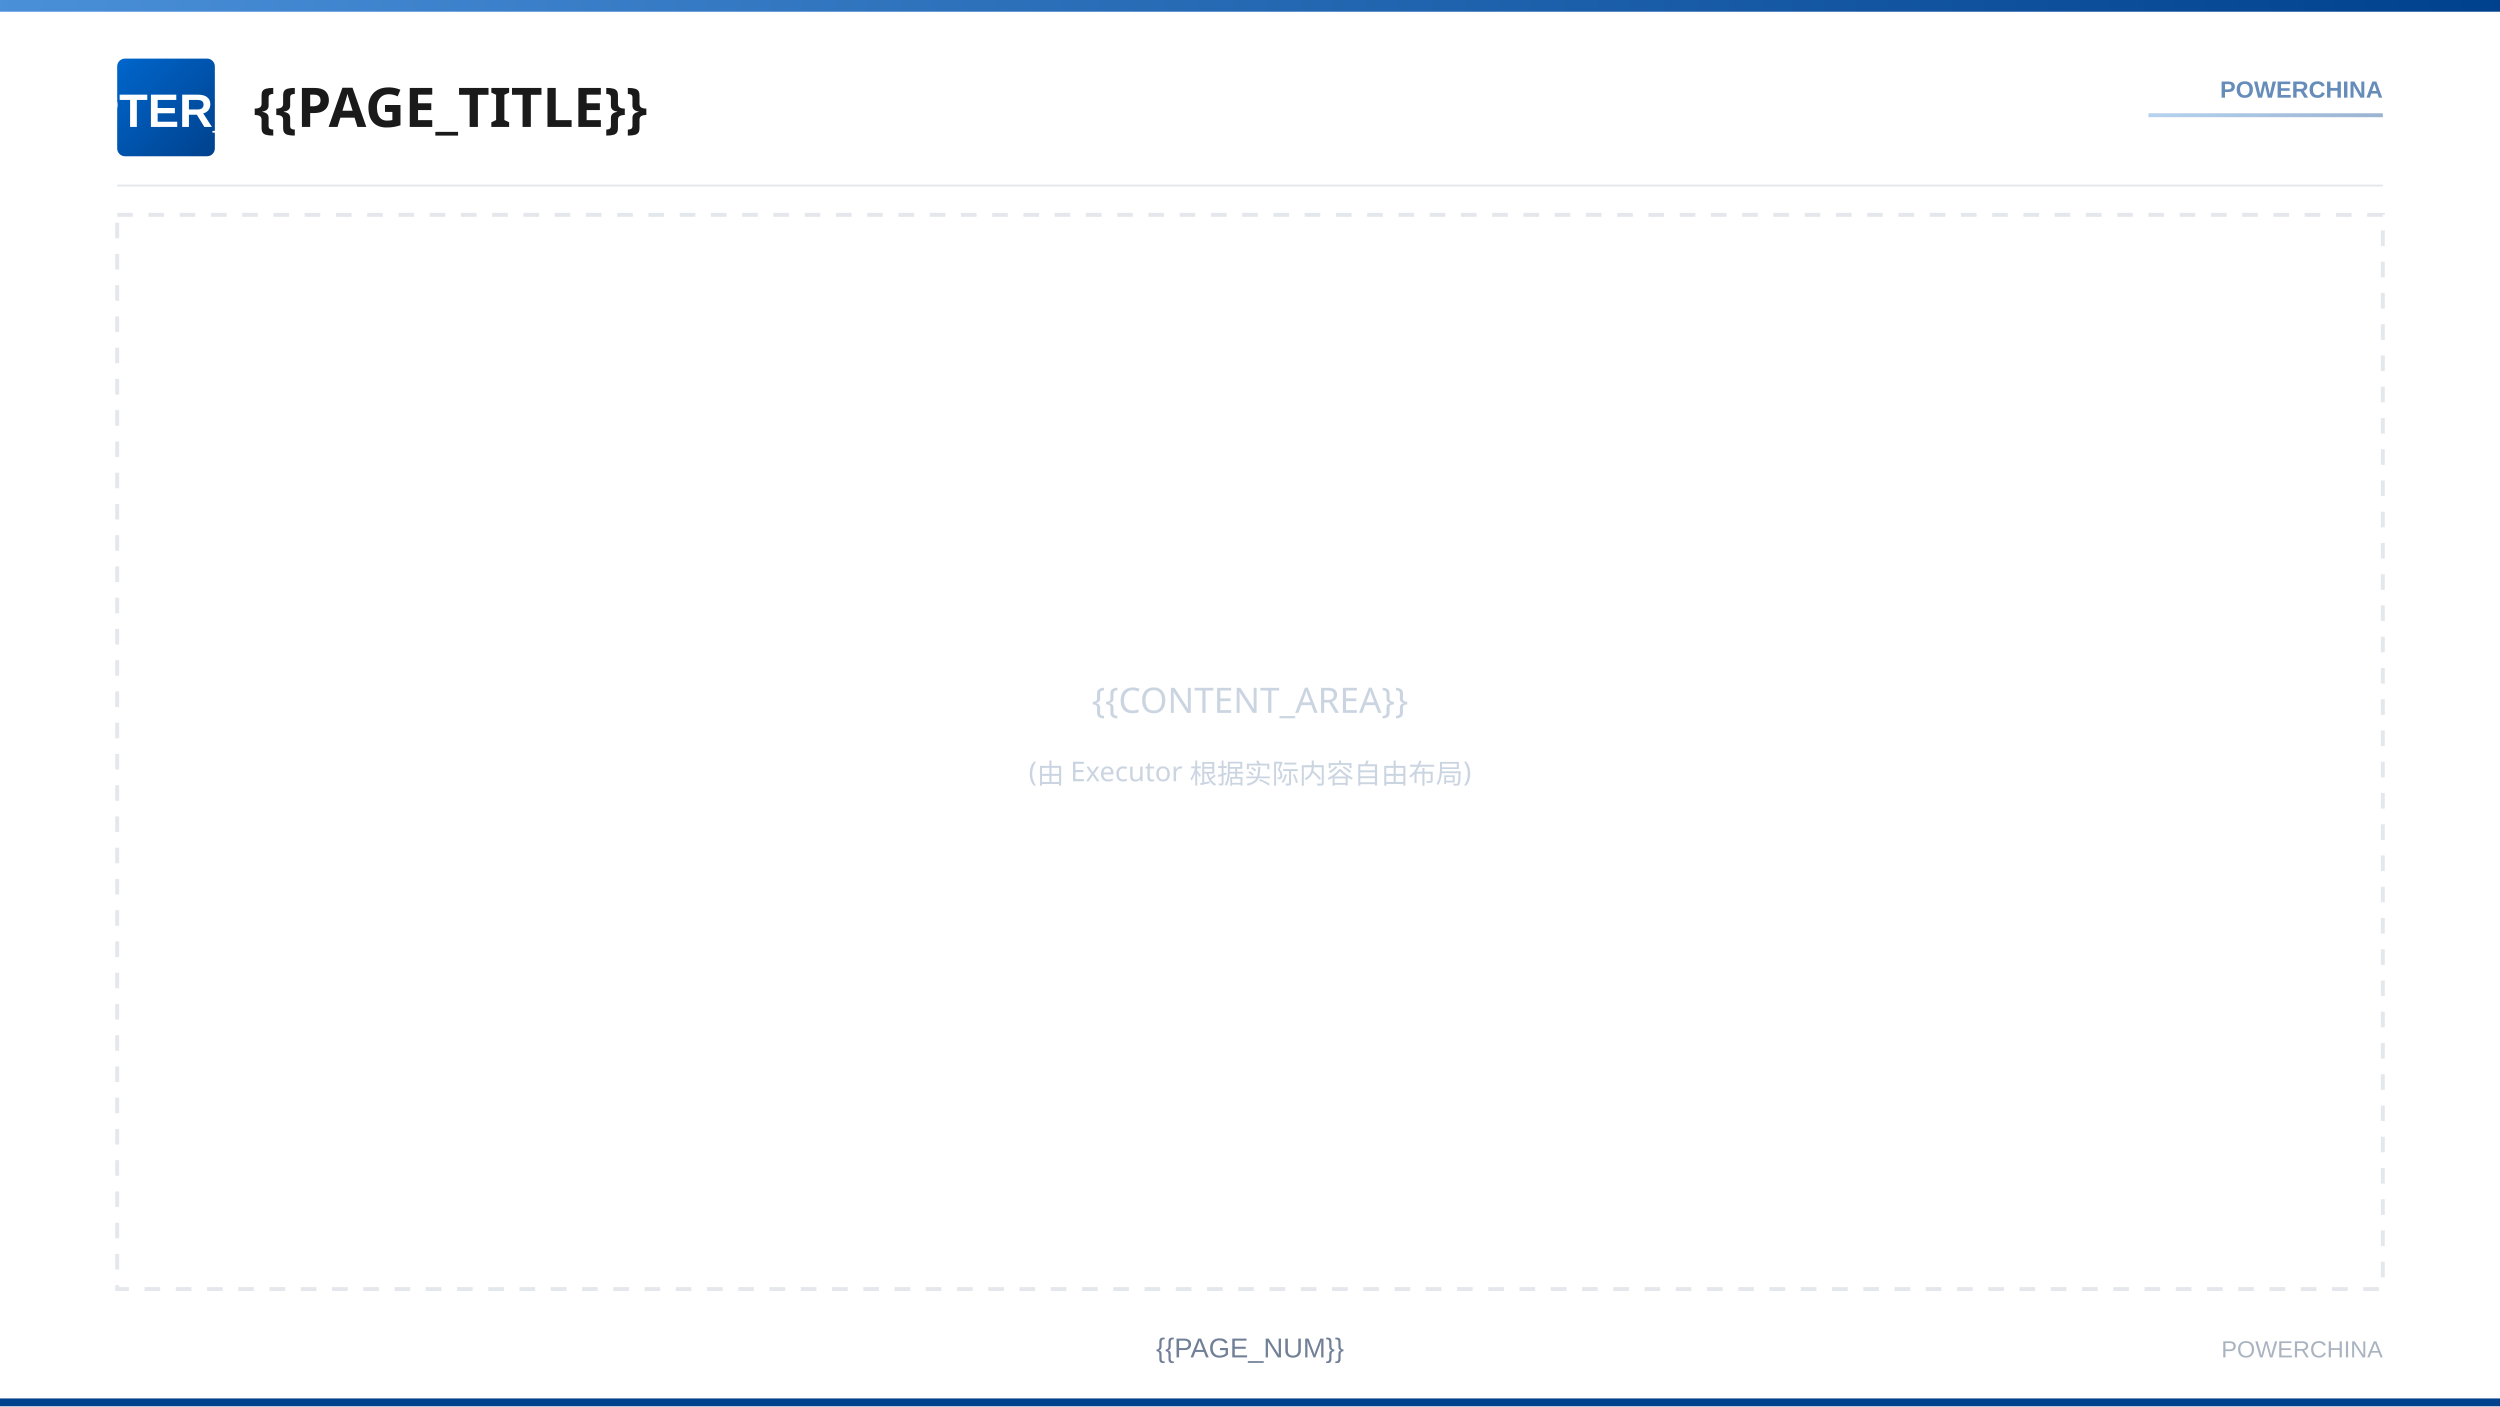
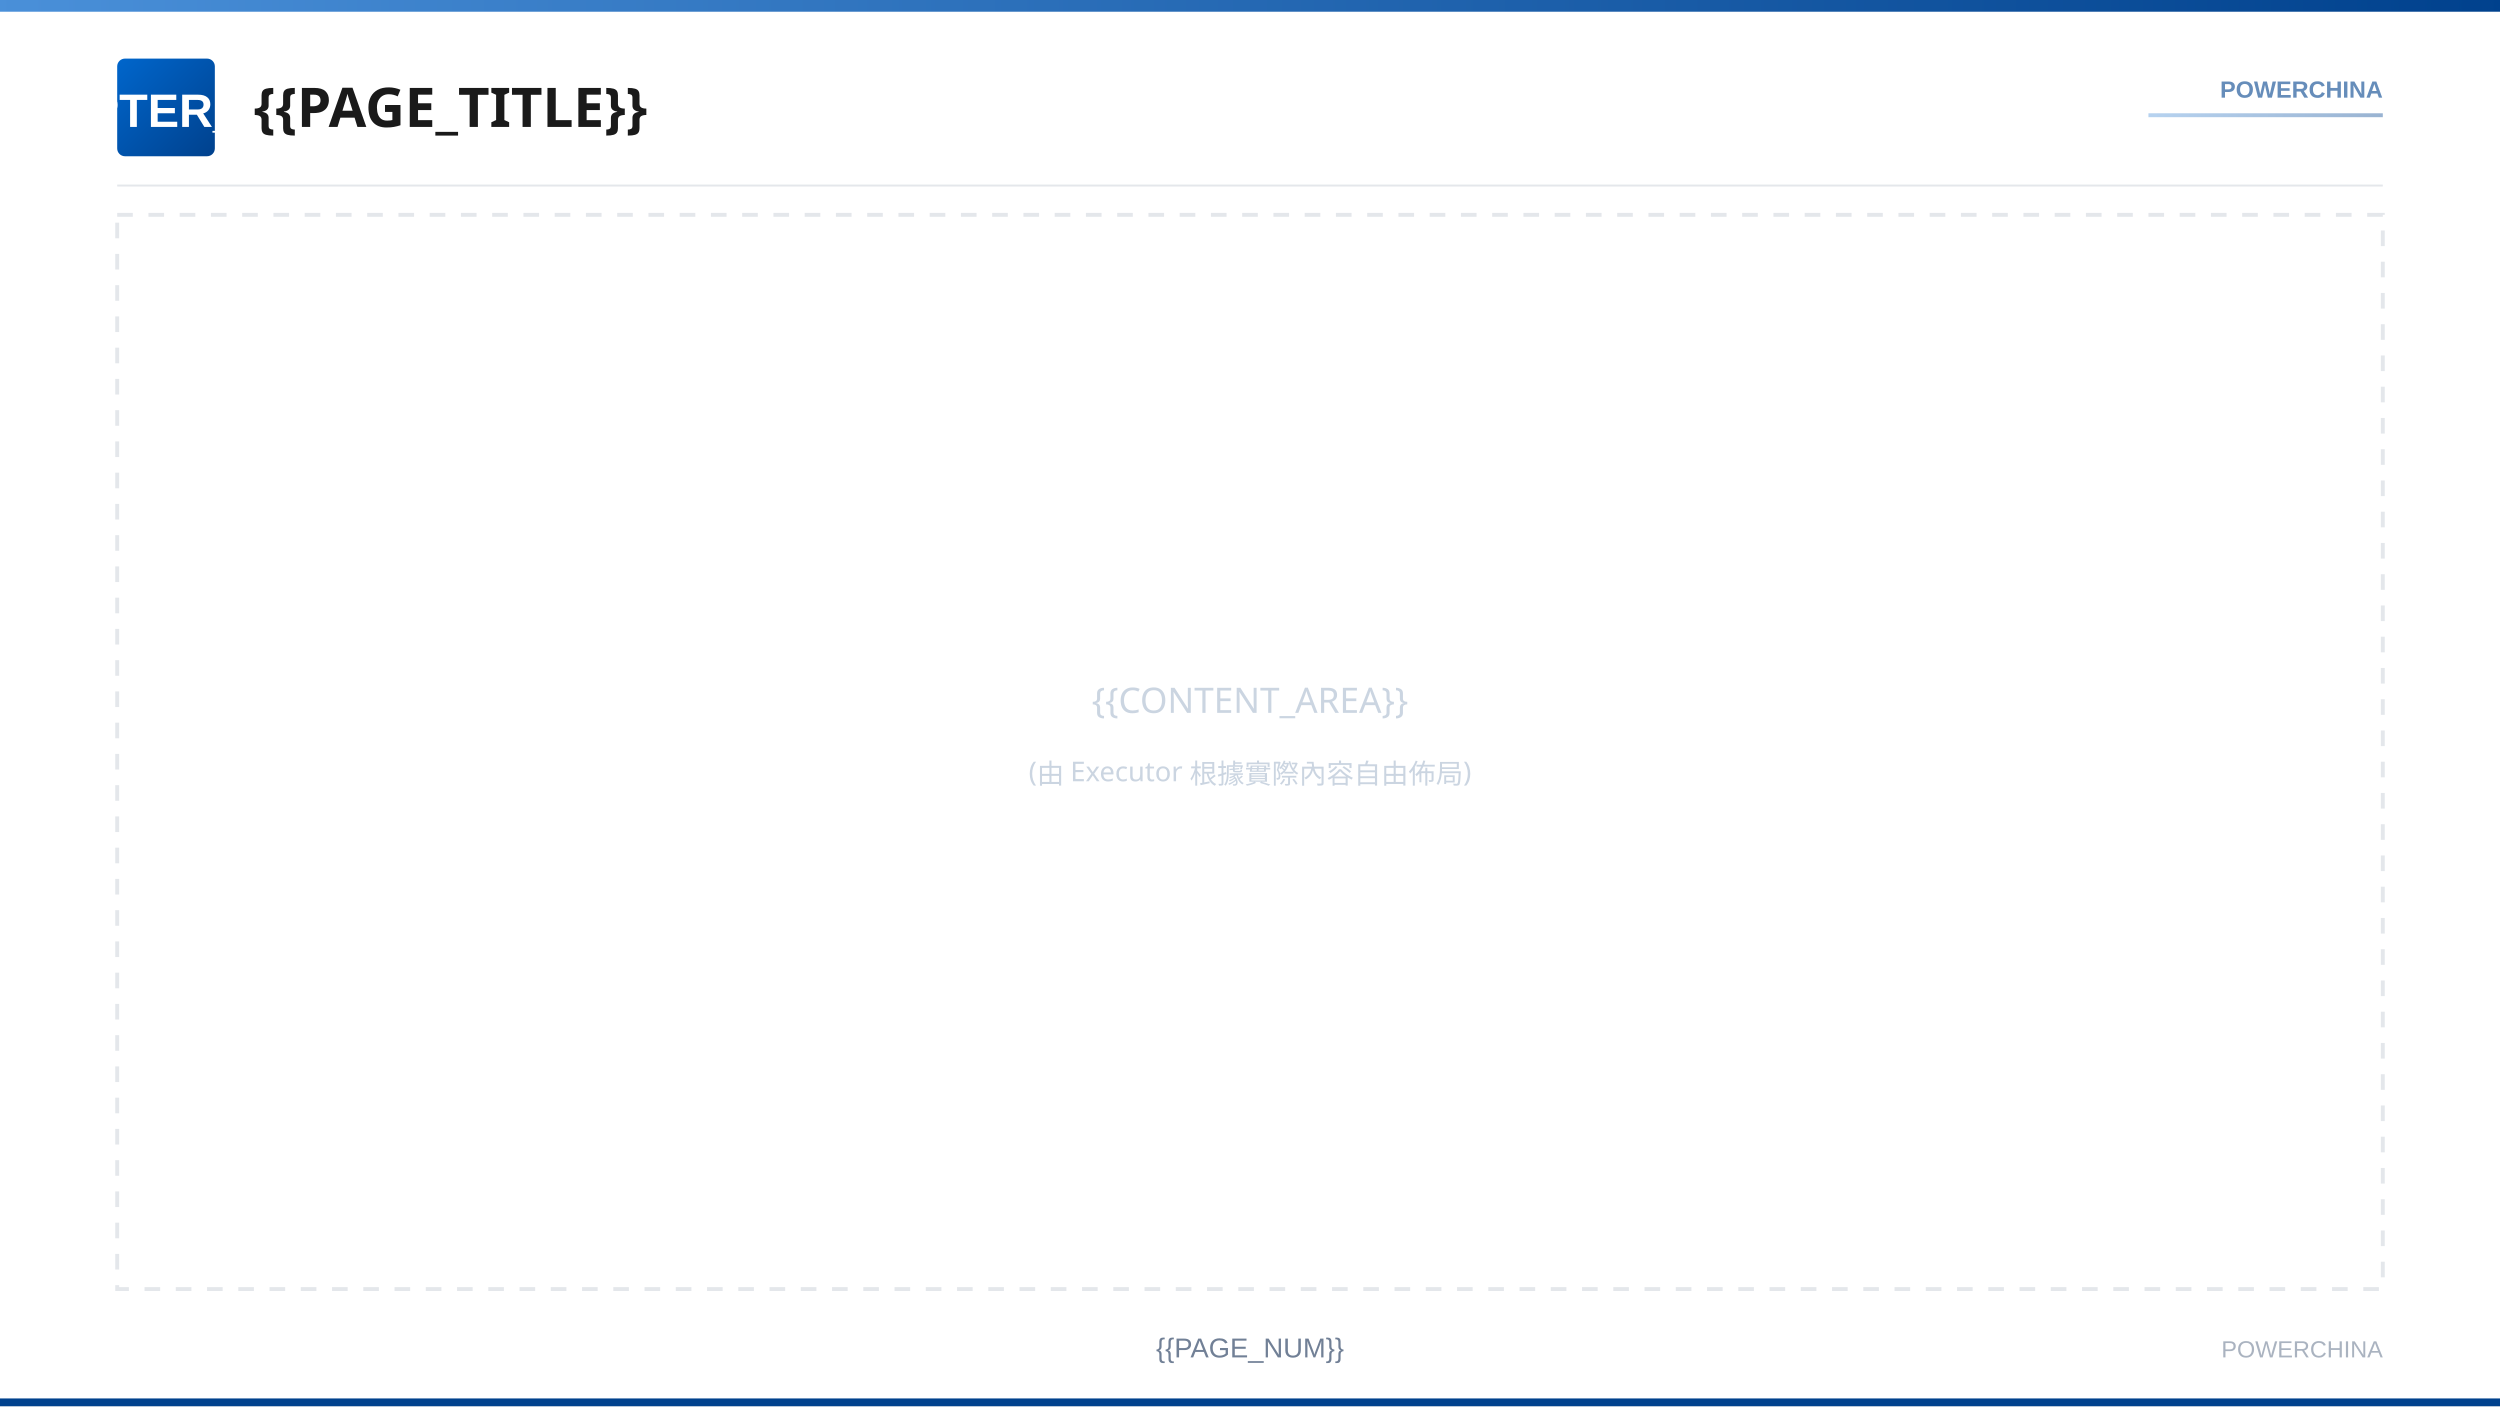
<svg xmlns="http://www.w3.org/2000/svg" viewBox="0 0 1280 720">
  <defs>
    <linearGradient id="topGrad" x1="0%" y1="0%" x2="100%" y2="0%">
      <stop offset="0%" style="stop-color:#4A90D9;stop-opacity:1" />
      <stop offset="100%" style="stop-color:#00418D;stop-opacity:1" />
    </linearGradient>
    <linearGradient id="numGrad" x1="0%" y1="0%" x2="100%" y2="100%">
      <stop offset="0%" style="stop-color:#0066CC;stop-opacity:1" />
      <stop offset="100%" style="stop-color:#00418D;stop-opacity:1" />
    </linearGradient>
  </defs>
  <rect x="0" y="0" width="1280" height="720" fill="#FFFFFF" />
  <rect x="0" y="0" width="1280" height="6" fill="url(#topGrad)" />
  <rect x="60" y="30" width="50" height="50" rx="4" fill="url(#numGrad)" />
  <text x="85" y="65" text-anchor="middle" font-family="Arial, sans-serif" font-size="24" font-weight="bold" fill="#FFFFFF">{{CHAPTER_NUM}}</text>
-   <text x="130" y="65" font-family="Microsoft YaHei, SimHei, sans-serif" font-size="28" font-weight="bold" fill="#1A1A1A">{{PAGE_TITLE}}</text>
+   <text x="130" y="65" font-family="Microsoft JhengHei, PingFang TC, Noto Sans TC, GenSekiGothic2TW, sans-serif" font-size="28" font-weight="bold" fill="#1A1A1A">{{PAGE_TITLE}}</text>
  <text x="1220" y="50" text-anchor="end" font-family="Arial, sans-serif" font-size="12" font-weight="bold" fill="#00418D" fill-opacity="0.6">POWERCHINA</text>
  <rect x="1100" y="58" width="120" height="2" fill="url(#topGrad)" fill-opacity="0.4" />
  <line x1="60" y1="95" x2="1220" y2="95" stroke="#E4E7EB" stroke-width="1" />
  <rect x="60" y="110" width="1160" height="550" fill="none" stroke="#E4E7EB" stroke-width="2" stroke-dasharray="8,8" />
-   <text x="640" y="365" text-anchor="middle" fill="#CBD5E1" font-size="18" font-family="Microsoft YaHei, sans-serif">
+   <text x="640" y="365" text-anchor="middle" fill="#CBD5E1" font-size="18" font-family="Microsoft JhengHei, PingFang TC, Noto Sans TC, GenSekiGothic2TW, sans-serif">
        {{CONTENT_AREA}}
    </text>
-   <text x="640" y="400" text-anchor="middle" fill="#CBD5E1" font-size="14" font-family="Microsoft YaHei, sans-serif">
-         (由 Executor 根据实际内容自由布局)
+   <text x="640" y="400" text-anchor="middle" fill="#CBD5E1" font-size="14" font-family="Microsoft JhengHei, PingFang TC, Noto Sans TC, GenSekiGothic2TW, sans-serif">
+         (由 Executor 根據實際內容自由佈局)
    </text>
  <rect x="0" y="716" width="1280" height="4" fill="#00418D" />
  <text x="640" y="695" text-anchor="middle" font-family="Arial, sans-serif" font-size="14" fill="#718096">{{PAGE_NUM}}</text>
  <text x="1220" y="695" text-anchor="end" font-family="Arial, sans-serif" font-size="12" fill="#718096" fill-opacity="0.6">POWERCHINA</text>
</svg>
